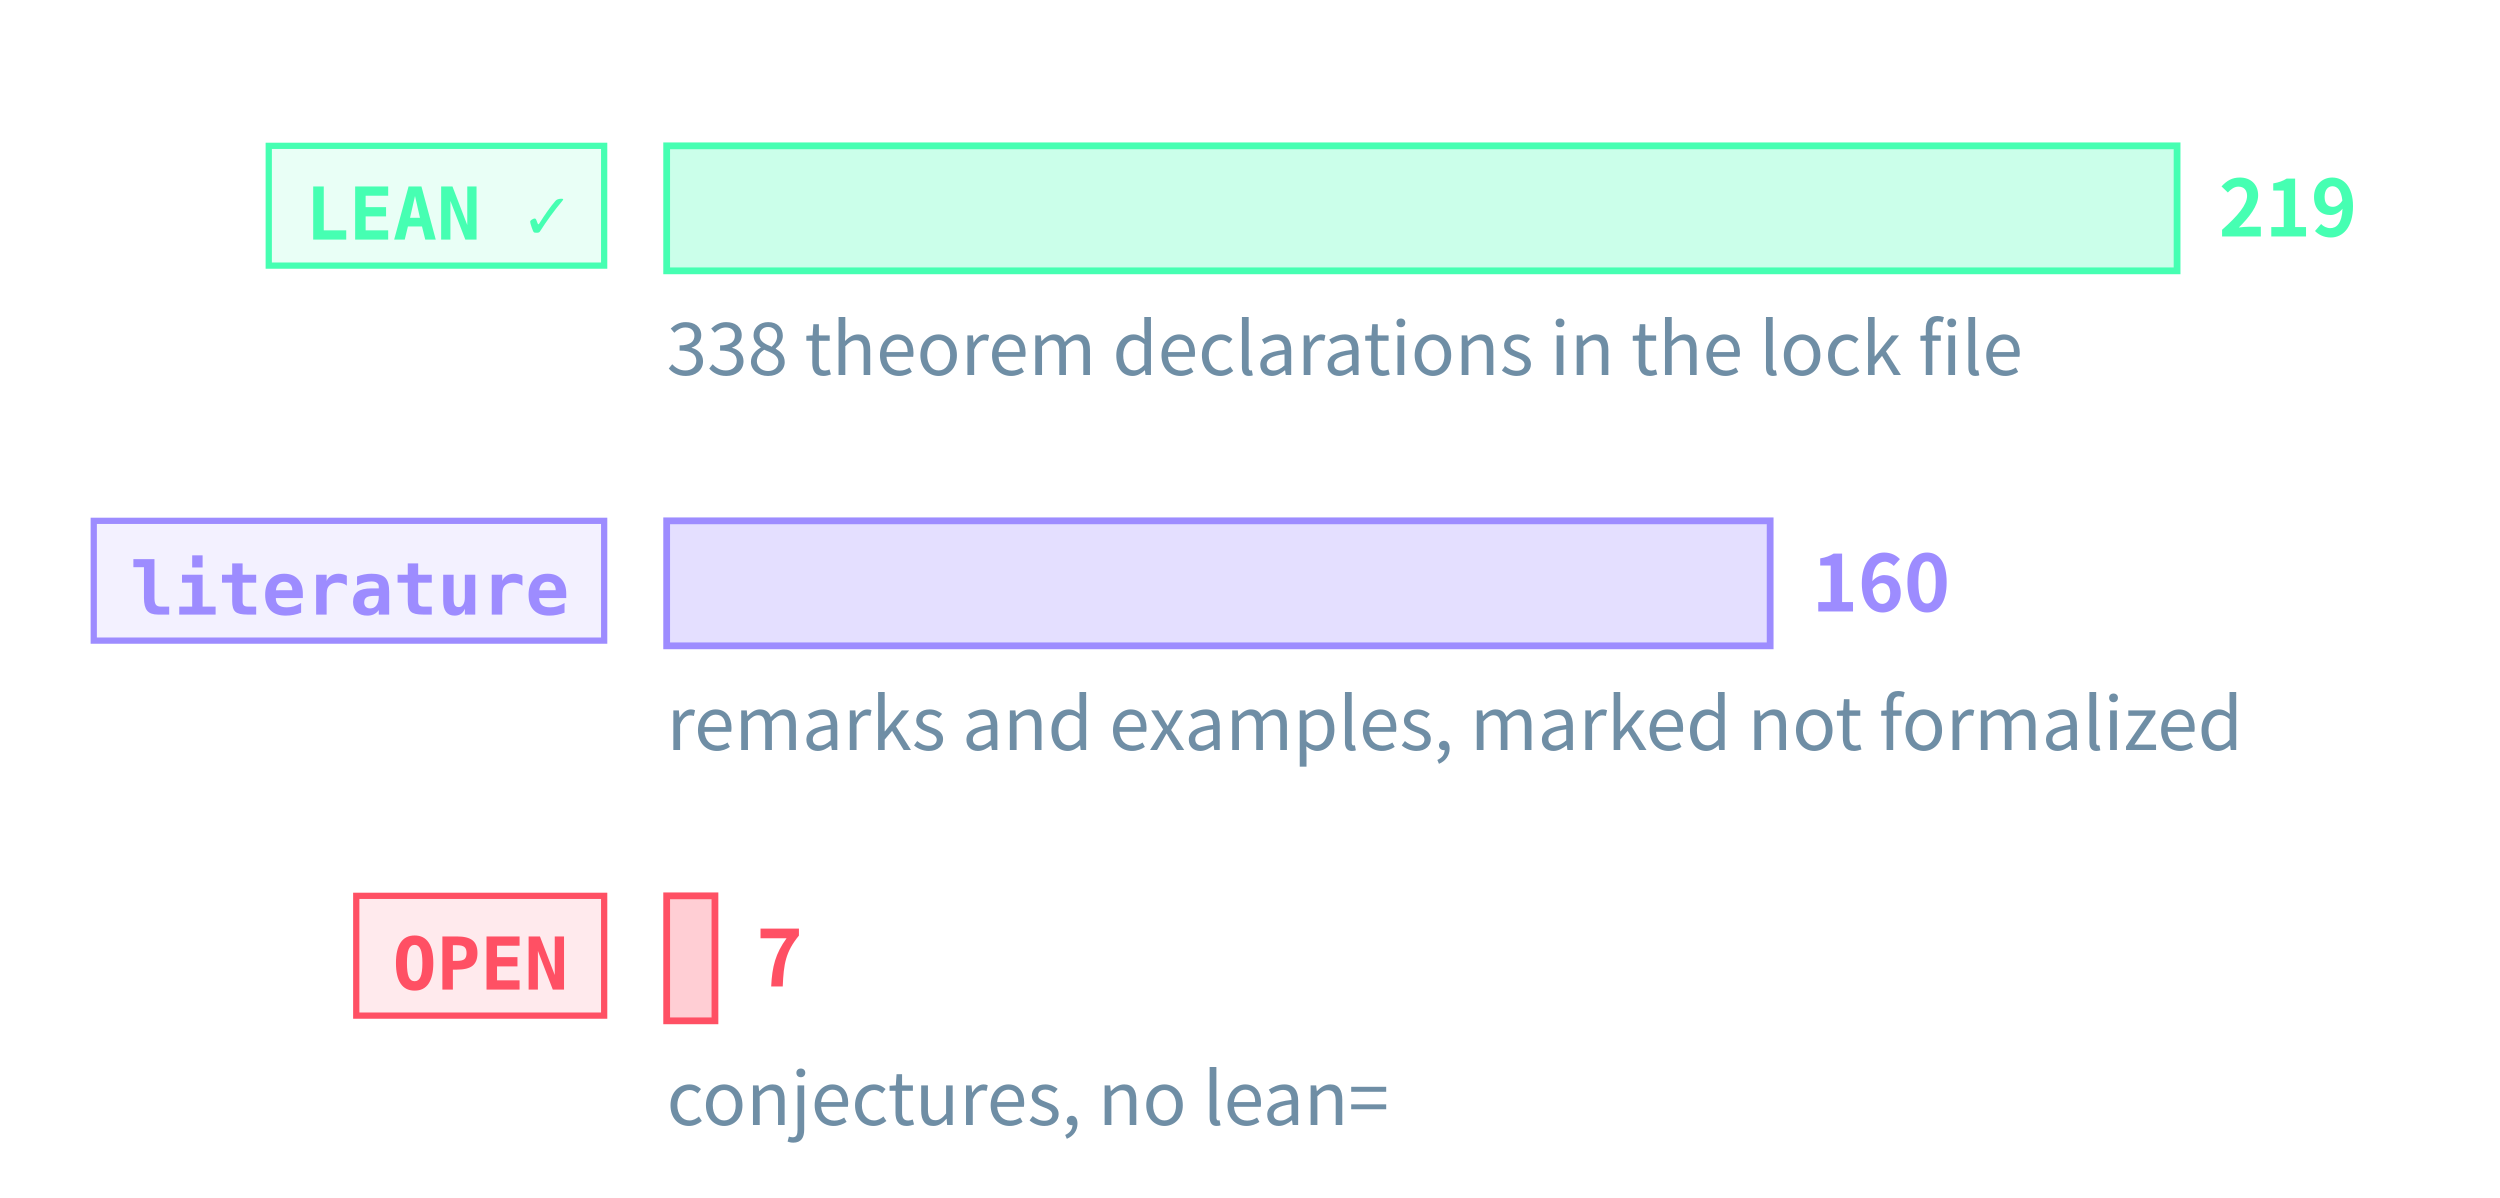
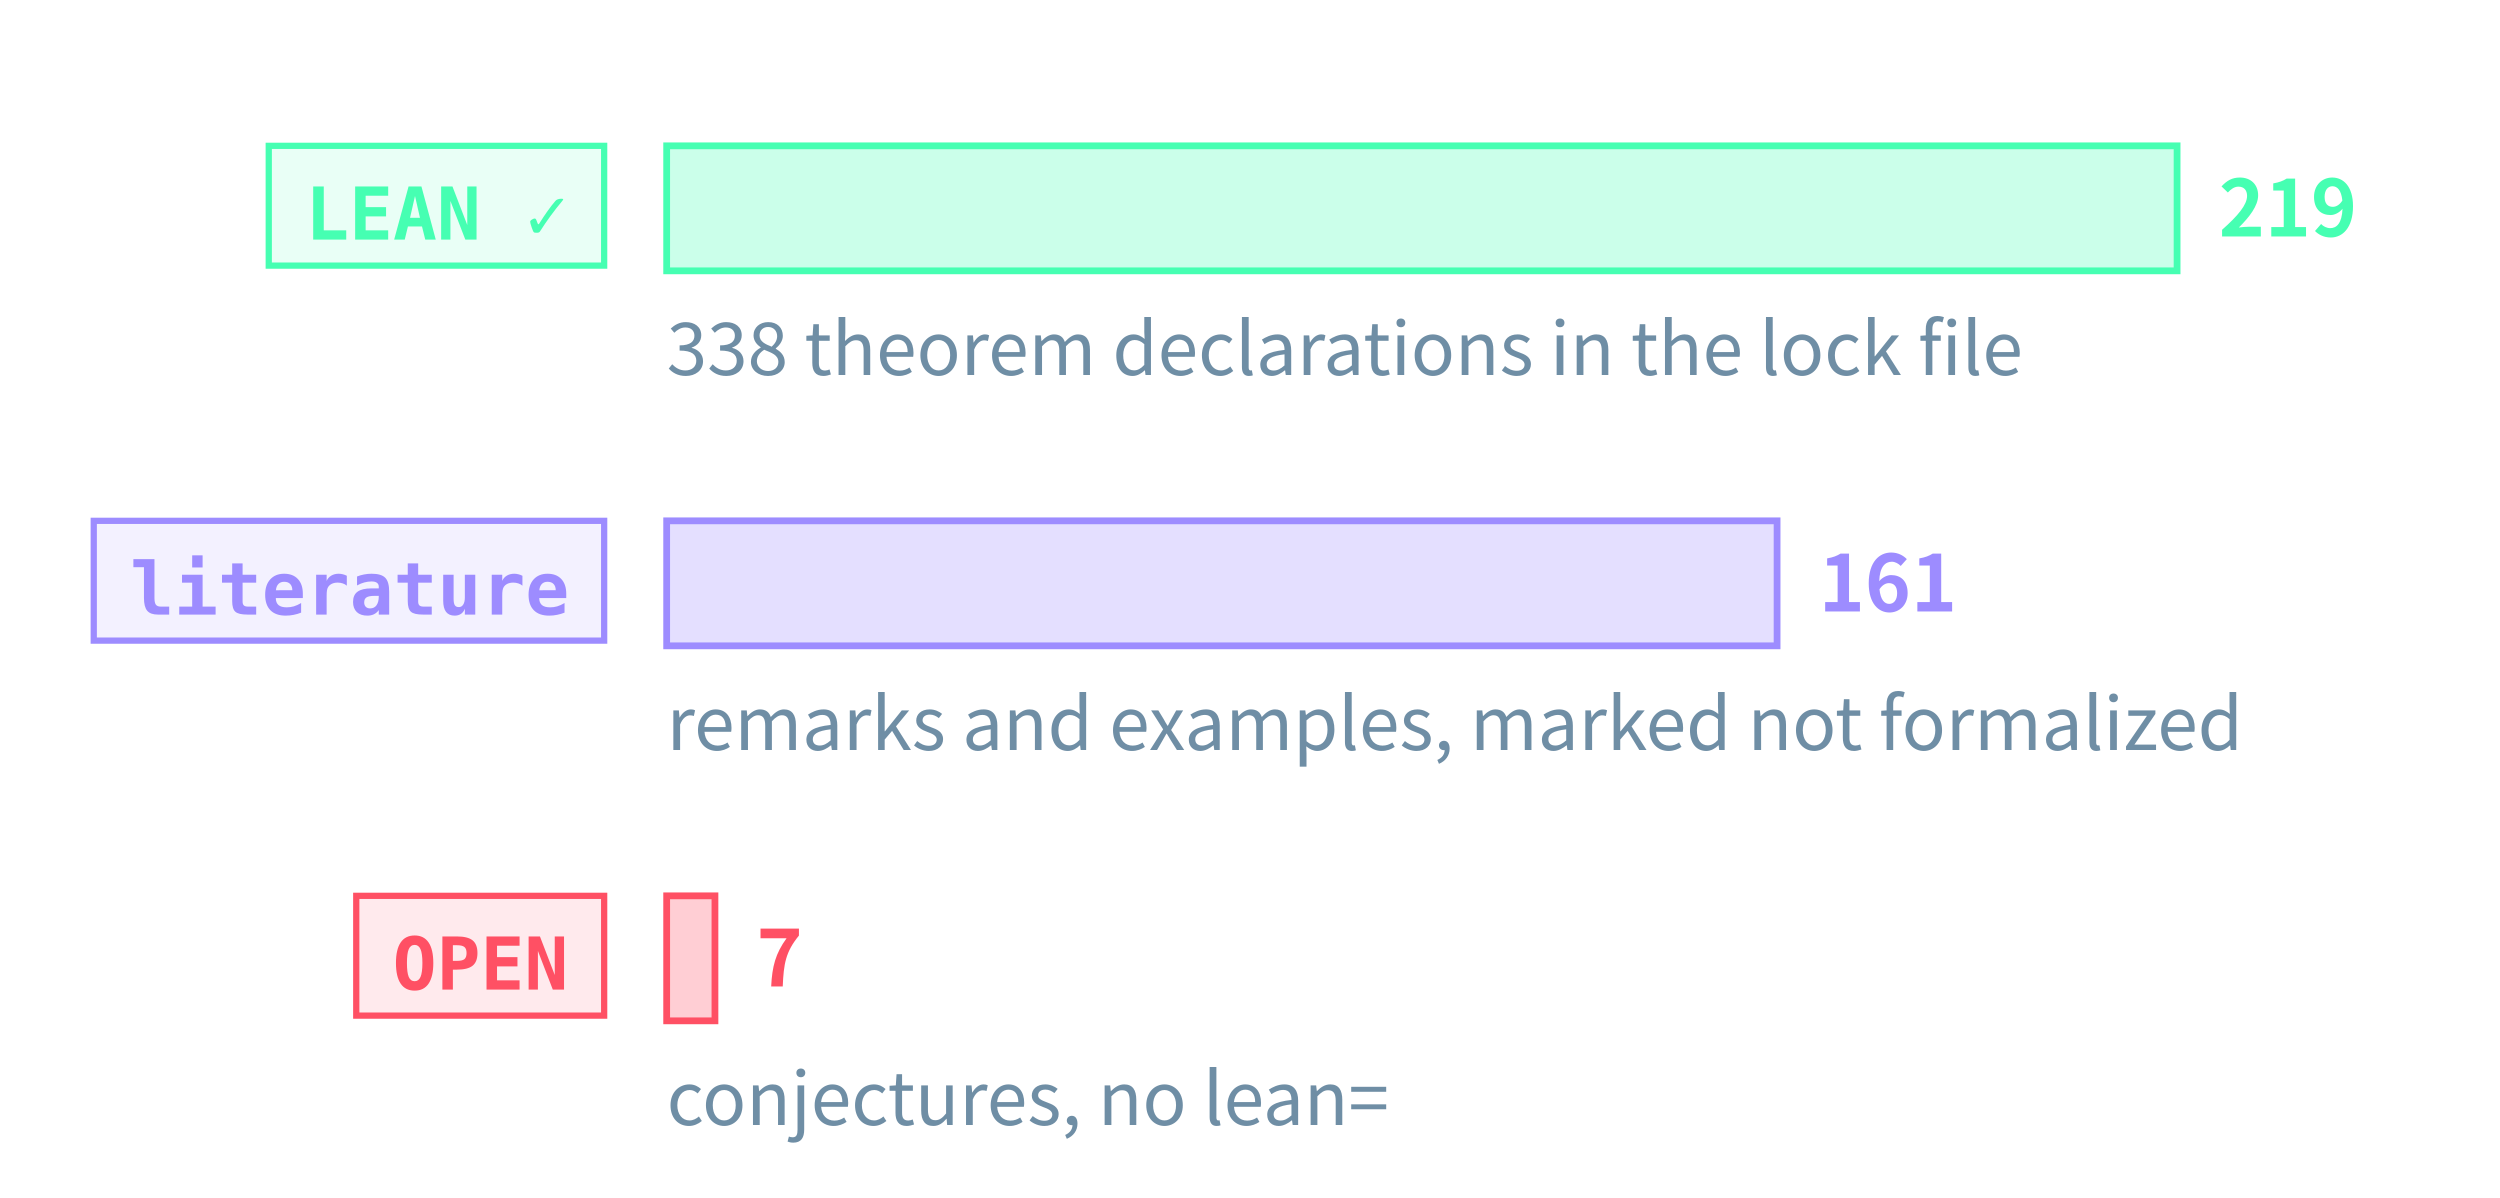
<svg xmlns="http://www.w3.org/2000/svg" class="tr-fig" data-tr-fig="prelude-three-tiers" data-lang="en" viewBox="0 0 480 230" width="480" height="230" font-family="'Noto Sans SC', 'Noto Sans CJK SC', 'Source Sans 3', 'PingFang SC', 'Microsoft YaHei', system-ui, sans-serif" role="img" aria-label="Three bars, each with a tag. The top bar is green, tagged LEAN ✓: the theorems, lemmas, propositions and corollaries with a Lean reference, the longest. The middle bar is violet, tagged “literature”: the remarks and examples marked as literature results. The bottom bar is red, tagged OPEN: the open conjectures, very short. Each bar ends in its count; under the green bar a note gives the number of theorem declarations in the lock file.">
  <style>.ts-ink{stroke:#d4efff}.tf-ink{fill:#d4efff}.ts-dim{stroke:#6f8ea5}.tf-dim{fill:#6f8ea5}.ts-faint{stroke:#34506a}.tf-faint{fill:#34506a}.ts-edge{stroke:#143049}.tf-edge{fill:#143049}.ts-hot{stroke:#1f5d7c}.tf-hot{fill:#1f5d7c}.ts-bg{stroke:#03060c}.tf-bg{fill:#03060c}.ts-panel{stroke:#07101b}.tf-panel{fill:#07101b}.ts-sheet{stroke:#050c16}.tf-sheet{fill:#050c16}.ts-cyan{stroke:#19f0ff}.tf-cyan{fill:#19f0ff}.ts-magenta{stroke:#ff2fd0}.tf-magenta{fill:#ff2fd0}.ts-amber{stroke:#ffc83d}.tf-amber{fill:#ffc83d}.ts-violet{stroke:#9d8cff}.tf-violet{fill:#9d8cff}.ts-ok{stroke:#46ffb2}.tf-ok{fill:#46ffb2}.ts-warn{stroke:#ff5064}.tf-warn{fill:#ff5064}.ts-blue{stroke:#2a7bff}.tf-blue{fill:#2a7bff}.ts-orange{stroke:#ff8a3c}.tf-orange{fill:#ff8a3c}.ts-sigma{stroke:#cfe3ff}.tf-sigma{fill:#cfe3ff}</style>
  <rect x="51.6" y="28" width="64.4" height="23" class="ts-ok tf-ok" stroke-width="1.2" fill-opacity="0.12" />
  <text class="tf-ok tr-fig-mono" x="58.6" y="46" font-size="14" font-family="'JetBrains Mono', 'DejaVu Sans Mono', ui-monospace, Menlo, Consolas, monospace" font-weight="600">LEAN ✓</text>
  <rect x="128" y="28" width="290" height="24" class="ts-ok tf-ok" stroke-width="1.3" fill-opacity="0.28" />
  <text class="tf-ok" x="426" y="45.4" font-size="15" font-weight="600">219</text>
  <rect x="18" y="100" width="98" height="23" class="ts-violet tf-violet" stroke-width="1.2" fill-opacity="0.12" />
  <text class="tf-violet tr-fig-mono" x="25" y="118" font-size="14" font-family="'JetBrains Mono', 'DejaVu Sans Mono', ui-monospace, Menlo, Consolas, monospace" font-weight="600">literature</text>
-   <rect x="128" y="100" width="211.87" height="24" class="ts-violet tf-violet" stroke-width="1.3" fill-opacity="0.28" />
-   <text class="tf-violet" x="347.87" y="117.4" font-size="15" font-weight="600">160</text>
+   <rect x="128" y="100" width="213.2" height="24" class="ts-violet tf-violet" stroke-width="1.3" fill-opacity="0.28" />
+   <text class="tf-violet" x="349.2" y="117.4" font-size="15" font-weight="600">161</text>
  <rect x="68.4" y="172" width="47.6" height="23" class="ts-warn tf-warn" stroke-width="1.2" fill-opacity="0.12" />
  <text class="tf-warn tr-fig-mono" x="75.4" y="190" font-size="14" font-family="'JetBrains Mono', 'DejaVu Sans Mono', ui-monospace, Menlo, Consolas, monospace" font-weight="600">OPEN</text>
  <rect x="128" y="172" width="9.27" height="24" class="ts-warn tf-warn" stroke-width="1.3" fill-opacity="0.28" />
  <text class="tf-warn" x="145.27" y="189.4" font-size="15" font-weight="600">7</text>
  <text class="tf-dim" x="128" y="72" font-size="14">338 theorem declarations in the lock file</text>
  <text class="tf-dim" x="128" y="144" font-size="14">remarks and examples, marked not formalized</text>
  <text class="tf-dim" x="128" y="216" font-size="14">conjectures, no lean=</text>
</svg>
